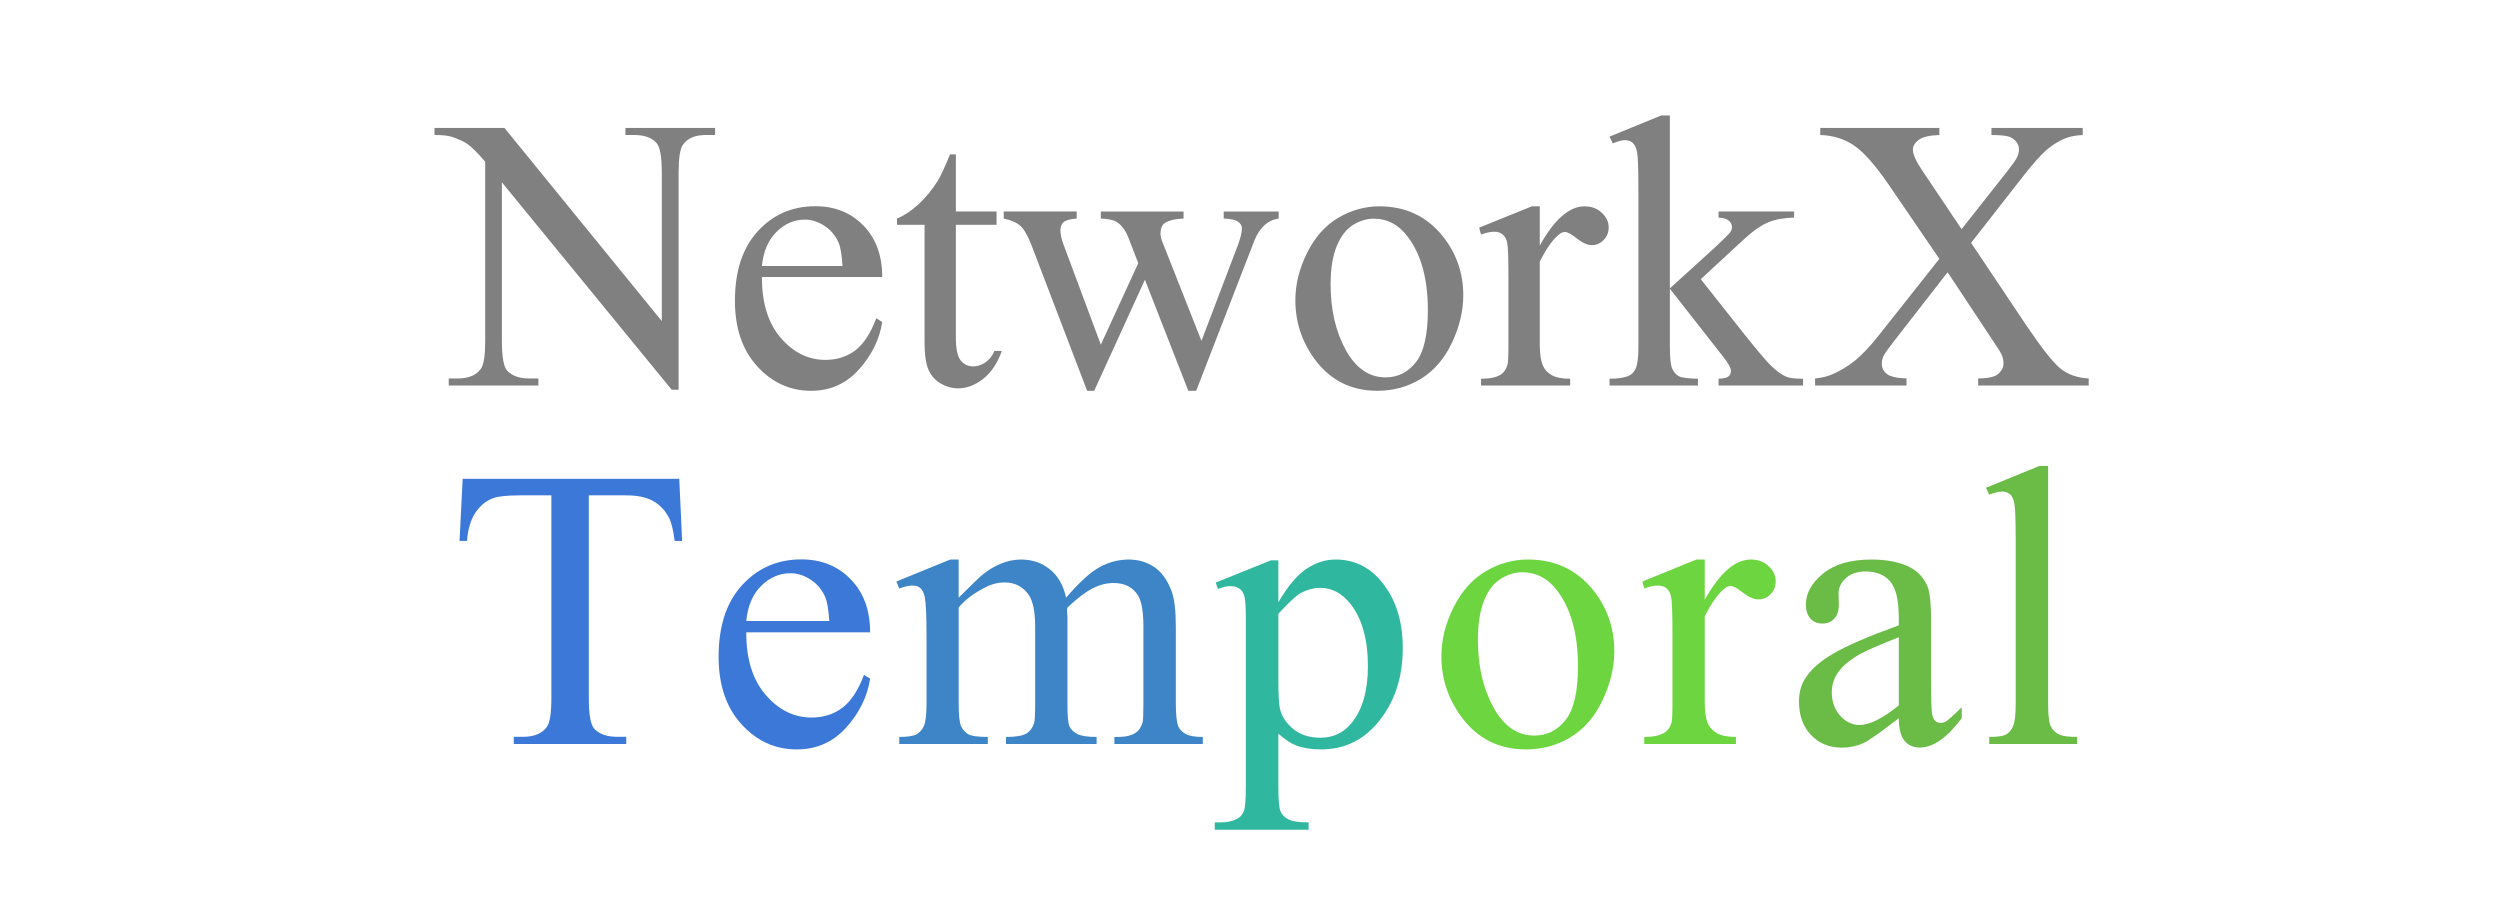
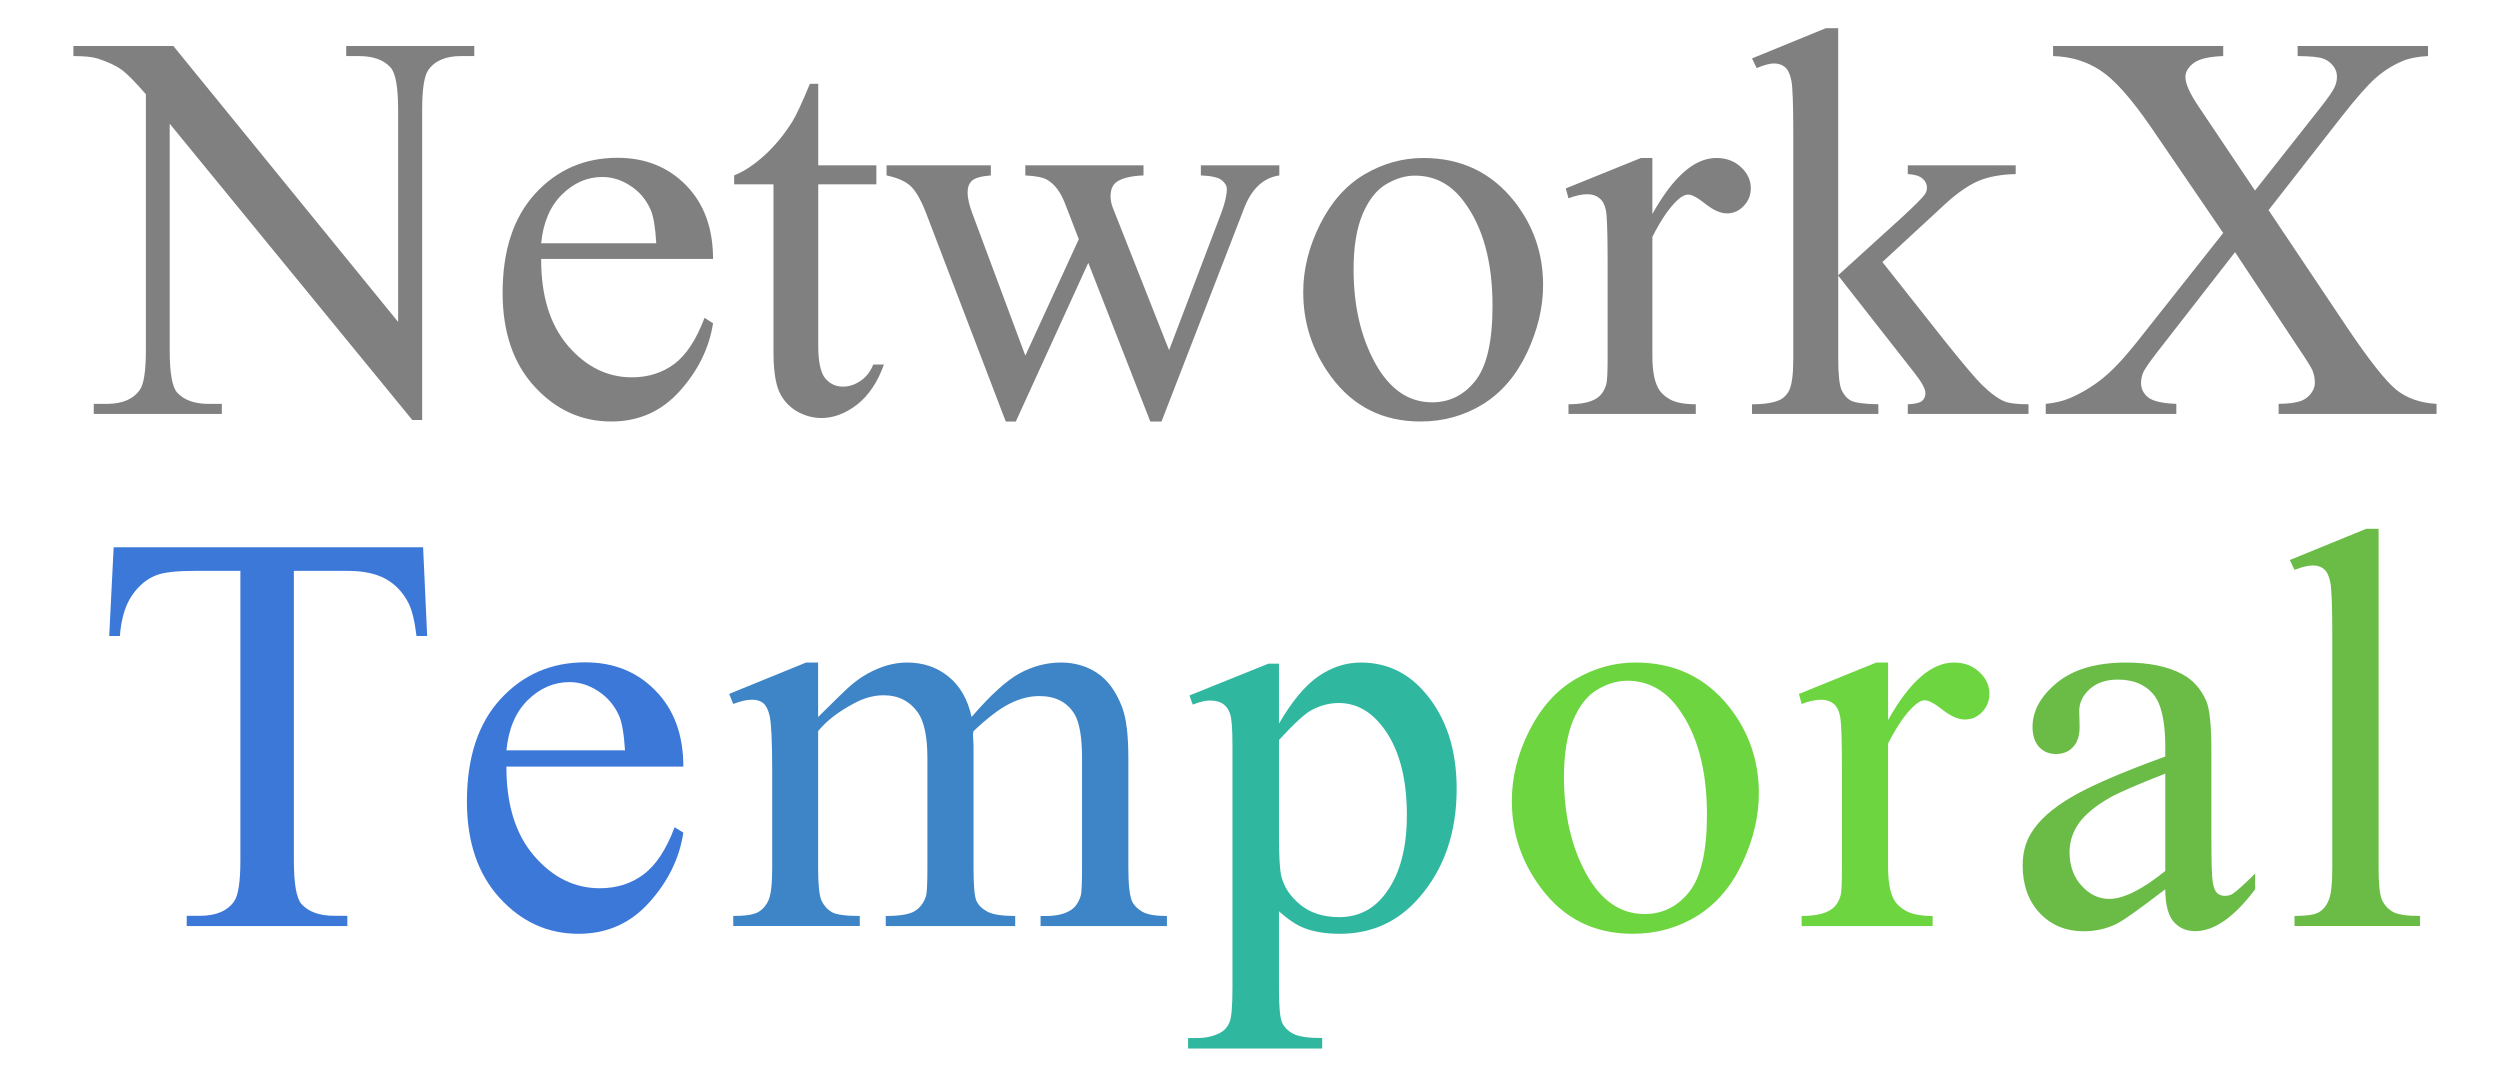
- <svg xmlns="http://www.w3.org/2000/svg" version="1.1" viewBox="0.0 0.0 288.0 105.601" fill="none" stroke="none" stroke-linecap="square" stroke-miterlimit="10">
+ <svg xmlns="http://www.w3.org/2000/svg" version="1.1" viewBox="0.0 0.0 201.601 86.399" fill="none" stroke="none" stroke-linecap="square" stroke-miterlimit="10">
  <clipPath id="g3a8ba1e9625_0_31.0">
-     <path d="m0 0l288.0 0l0 105.601l-288.0 0l0 -105.601z" clip-rule="nonzero" />
+     <path d="m0 0l201.601 0l0 86.399l-201.601 0l0 -86.399z" clip-rule="nonzero" />
  </clipPath>
  <g clip-path="url(#g3a8ba1e9625_0_31.0)">
-     <path fill="#000000" fill-opacity="0.0" d="m0 0l288.0 0l0 105.601l-288.0 0z" fill-rule="evenodd" />
-     <path fill="#000000" fill-opacity="0.0" d="m-1.5669291E-4 0.273l291.779 0l0 105.606l-291.779 0z" fill-rule="evenodd" />
-     <path fill="#808080" d="m50.051 14.739l8.062 0l18.125 22.25l0 -17.109q0 -2.734 -0.609 -3.406q-0.812 -0.922 -2.562 -0.922l-1.016 0l0 -0.812l10.328 0l0 0.812l-1.062 0q-1.875 0 -2.656 1.141q-0.484 0.703 -0.484 3.188l0 25.016l-0.797 0l-19.562 -23.891l0 18.266q0 2.734 0.594 3.406q0.828 0.922 2.562 0.922l1.047 0l0 0.812l-10.328 0l0 -0.812l1.031 0q1.906 0 2.688 -1.141q0.484 -0.688 0.484 -3.188l0 -20.641q-1.297 -1.5 -1.969 -1.984q-0.656 -0.484 -1.953 -0.906q-0.625 -0.188 -1.922 -0.188l0 -0.812zm37.722 17.172q-0.016 4.469 2.172 7.016q2.188 2.531 5.141 2.531q1.969 0 3.422 -1.078q1.453 -1.094 2.438 -3.719l0.688 0.438q-0.469 3.0 -2.688 5.469q-2.203 2.453 -5.516 2.453q-3.609 0 -6.188 -2.812q-2.578 -2.812 -2.578 -7.562q0 -5.141 2.641 -8.016q2.641 -2.875 6.625 -2.875q3.359 0 5.531 2.219q2.172 2.219 2.172 5.938l-13.859 0zm0 -1.266l9.281 0q-0.109 -1.922 -0.453 -2.703q-0.547 -1.234 -1.641 -1.938q-1.078 -0.703 -2.266 -0.703q-1.812 0 -3.25 1.422q-1.422 1.406 -1.672 3.922zm22.343 -12.859l0 6.578l4.688 0l0 1.531l-4.688 0l0 13q0 1.953 0.562 2.641q0.562 0.672 1.438 0.672q0.719 0 1.391 -0.453q0.688 -0.453 1.047 -1.328l0.859 0q-0.766 2.141 -2.172 3.234q-1.391 1.078 -2.875 1.078q-1.016 0 -1.984 -0.547q-0.953 -0.562 -1.422 -1.594q-0.453 -1.047 -0.453 -3.219l0 -13.484l-3.172 0l0 -0.719q1.203 -0.484 2.453 -1.625q1.266 -1.156 2.25 -2.734q0.5 -0.828 1.406 -3.031l0.672 0zm5.513 6.578l8.406 0l0 0.812q-1.156 0.094 -1.516 0.422q-0.359 0.328 -0.359 0.938q0 0.672 0.359 1.641l4.297 11.531l4.313 -9.391l-1.141 -2.953q-0.531 -1.312 -1.375 -1.812q-0.484 -0.312 -1.797 -0.375l0 -0.812l9.531 0l0 0.812q-1.562 0.062 -2.219 0.562q-0.438 0.359 -0.438 1.125q0 0.438 0.172 0.891l4.547 11.516l4.219 -11.094q0.438 -1.188 0.438 -1.891q0 -0.406 -0.422 -0.734q-0.422 -0.328 -1.672 -0.375l0 -0.812l6.328 0l0 0.812q-1.906 0.281 -2.812 2.578l-6.688 17.266l-0.906 0l-5.0 -12.797l-5.844 12.797l-0.812 0l-6.438 -16.844q-0.625 -1.594 -1.25 -2.156q-0.609 -0.562 -1.922 -0.844l0 -0.812zm43.284 -0.594q4.547 0 7.312 3.469q2.344 2.953 2.344 6.781q0 2.688 -1.297 5.453q-1.297 2.75 -3.562 4.156q-2.266 1.391 -5.031 1.391q-4.531 0 -7.203 -3.609q-2.25 -3.047 -2.25 -6.828q0 -2.75 1.359 -5.469q1.375 -2.734 3.594 -4.031q2.234 -1.312 4.734 -1.312zm-0.672 1.422q-1.172 0 -2.344 0.703q-1.156 0.688 -1.891 2.422q-0.719 1.719 -0.719 4.438q0 4.375 1.734 7.547q1.75 3.172 4.594 3.172q2.125 0 3.5 -1.75q1.375 -1.75 1.375 -6.016q0 -5.344 -2.297 -8.406q-1.547 -2.109 -3.953 -2.109zm19.141 -1.422l0 4.516q2.516 -4.516 5.156 -4.516q1.203 0 1.984 0.734q0.797 0.734 0.797 1.703q0 0.844 -0.578 1.438q-0.562 0.594 -1.344 0.594q-0.766 0 -1.719 -0.75q-0.953 -0.766 -1.406 -0.766q-0.391 0 -0.859 0.438q-0.984 0.906 -2.031 2.969l0 9.594q0 1.672 0.422 2.516q0.281 0.594 1.0 1.0q0.719 0.391 2.078 0.391l0 0.781l-10.266 0l0 -0.781q1.531 0 2.281 -0.484q0.547 -0.359 0.766 -1.125q0.109 -0.359 0.109 -2.109l0 -7.781q0 -3.5 -0.141 -4.156q-0.141 -0.672 -0.531 -0.969q-0.375 -0.312 -0.953 -0.312q-0.672 0 -1.531 0.328l-0.219 -0.797l6.062 -2.453l0.922 0zm14.985 -10.469l0 19.922l5.094 -4.625q1.625 -1.5 1.891 -1.891q0.172 -0.266 0.172 -0.531q0 -0.438 -0.359 -0.75q-0.359 -0.312 -1.188 -0.359l0 -0.703l8.703 0l0 0.703q-1.797 0.047 -2.984 0.547q-1.188 0.5 -2.625 1.797l-5.141 4.75l5.141 6.5q2.156 2.688 2.891 3.406q1.062 1.031 1.844 1.344q0.547 0.219 1.906 0.219l0 0.781l-9.734 0l0 -0.781q0.828 -0.031 1.125 -0.25q0.297 -0.234 0.297 -0.656q0 -0.5 -0.875 -1.609l-6.156 -7.859l0 6.656q0 1.938 0.266 2.562q0.281 0.609 0.781 0.875q0.516 0.25 2.188 0.281l0 0.781l-10.188 0l0 -0.781q1.531 0 2.297 -0.375q0.453 -0.25 0.703 -0.75q0.328 -0.719 0.328 -2.484l0 -18.25q0 -3.484 -0.156 -4.25q-0.156 -0.781 -0.516 -1.078q-0.344 -0.297 -0.906 -0.297q-0.469 0 -1.375 0.375l-0.375 -0.781l5.953 -2.438l1.0 0z" fill-rule="nonzero" />
-     <path fill="#808080" d="m227.069 27.974l6.359 9.5q2.656 3.938 3.938 4.984q1.281 1.031 3.25 1.141l0 0.812l-12.734 0l0 -0.812q1.266 -0.016 1.875 -0.266q0.453 -0.188 0.75 -0.594q0.297 -0.406 0.297 -0.828q0 -0.5 -0.188 -1.0q-0.156 -0.375 -1.203 -1.922l-5.047 -7.625l-6.203 7.969q-0.984 1.266 -1.188 1.703q-0.188 0.422 -0.188 0.875q0 0.703 0.578 1.172q0.594 0.453 2.266 0.516l0 0.812l-10.531 0l0 -0.812q1.109 -0.109 1.922 -0.453q1.359 -0.578 2.578 -1.531q1.234 -0.969 2.812 -2.953l7.0 -8.844l-5.844 -8.562q-2.391 -3.469 -4.062 -4.547q-1.656 -1.094 -3.812 -1.156l0 -0.812l13.719 0l0 0.812q-1.75 0.062 -2.406 0.578q-0.641 0.5 -0.641 1.109q0 0.812 1.047 2.359l4.562 6.797l5.266 -6.672q0.922 -1.172 1.125 -1.609q0.219 -0.438 0.219 -0.906q0 -0.453 -0.266 -0.812q-0.328 -0.453 -0.844 -0.641q-0.5 -0.188 -2.062 -0.203l0 -0.812l10.516 0l0 0.812q-1.25 0.062 -2.031 0.391q-1.188 0.5 -2.172 1.359q-0.984 0.859 -2.781 3.156l-5.875 7.516z" fill-rule="nonzero" />
-     <path fill="#3c78d8" d="m78.252 55.16l0.328 7.156l-0.859 0q-0.234 -1.891 -0.672 -2.703q-0.688 -1.297 -1.859 -1.922q-1.156 -0.625 -3.047 -0.625l-4.312 0l0 23.344q0 2.812 0.609 3.516q0.859 0.953 2.641 0.953l1.062 0l0 0.828l-12.953 0l0 -0.828l1.078 0q1.938 0 2.75 -1.172q0.5 -0.719 0.5 -3.297l0 -23.344l-3.672 0q-2.141 0 -3.047 0.328q-1.172 0.422 -2.016 1.641q-0.828 1.219 -0.984 3.281l-0.859 0l0.359 -7.156l24.953 0z" fill-rule="nonzero" />
-     <path fill="#3c78d8" d="m85.971 72.848q-0.016 4.594 2.234 7.203q2.25 2.609 5.297 2.609q2.031 0 3.516 -1.109q1.5 -1.109 2.516 -3.812l0.703 0.438q-0.469 3.094 -2.75 5.625q-2.266 2.531 -5.703 2.531q-3.719 0 -6.359 -2.891q-2.641 -2.891 -2.641 -7.781q0 -5.297 2.703 -8.25q2.719 -2.969 6.828 -2.969q3.469 0 5.688 2.297q2.234 2.281 2.234 6.109l-14.266 0zm0 -1.312l9.562 0q-0.125 -1.984 -0.484 -2.797q-0.562 -1.25 -1.672 -1.969q-1.109 -0.734 -2.328 -0.734q-1.875 0 -3.359 1.453q-1.469 1.453 -1.719 4.047z" fill-rule="nonzero" />
-     <path fill="#3d85c6" d="m110.439 68.848q2.266 -2.25 2.672 -2.578q1.016 -0.859 2.172 -1.328q1.172 -0.484 2.328 -0.484q1.938 0 3.328 1.125q1.406 1.125 1.875 3.266q2.328 -2.703 3.922 -3.547q1.594 -0.844 3.281 -0.844q1.656 0 2.922 0.844q1.281 0.844 2.016 2.766q0.5 1.312 0.5 4.094l0 8.891q0 1.938 0.297 2.656q0.219 0.484 0.828 0.844q0.609 0.344 1.984 0.344l0 0.812l-10.188 0l0 -0.812l0.438 0q1.328 0 2.062 -0.516q0.516 -0.359 0.75 -1.156q0.094 -0.375 0.094 -2.172l0 -8.891q0 -2.516 -0.609 -3.547q-0.891 -1.453 -2.828 -1.453q-1.188 0 -2.391 0.609q-1.203 0.594 -2.922 2.219l-0.047 0.234l0.047 0.969l0 9.859q0 2.109 0.234 2.625q0.234 0.516 0.891 0.875q0.656 0.344 2.234 0.344l0 0.812l-10.438 0l0 -0.812q1.719 0 2.359 -0.406q0.641 -0.406 0.891 -1.219q0.109 -0.375 0.109 -2.219l0 -8.891q0 -2.516 -0.734 -3.625q-1.0 -1.438 -2.781 -1.438q-1.219 0 -2.406 0.656q-1.875 0.984 -2.891 2.234l0 11.062q0 2.016 0.281 2.625q0.297 0.609 0.844 0.922q0.547 0.297 2.234 0.297l0 0.812l-10.203 0l0 -0.812q1.422 0 1.984 -0.297q0.562 -0.312 0.859 -0.969q0.297 -0.672 0.297 -2.578l0 -7.891q0 -3.406 -0.203 -4.391q-0.172 -0.75 -0.516 -1.031q-0.328 -0.281 -0.906 -0.281q-0.641 0 -1.516 0.344l-0.328 -0.812l6.203 -2.531l0.969 0l0 4.391z" fill-rule="nonzero" />
-     <path fill="#30b79f" d="m140.051 67.113l6.359 -2.562l0.859 0l0 4.828q1.594 -2.734 3.203 -3.828q1.609 -1.094 3.391 -1.094q3.109 0 5.188 2.438q2.547 2.969 2.547 7.75q0 5.344 -3.078 8.828q-2.516 2.859 -6.344 2.859q-1.672 0 -2.891 -0.469q-0.891 -0.344 -2.016 -1.344l0 6.281q0 2.109 0.25 2.688q0.266 0.578 0.906 0.906q0.641 0.344 2.328 0.344l0 0.844l-10.812 0l0 -0.844l0.562 0q1.234 0.031 2.109 -0.469q0.438 -0.25 0.672 -0.812q0.234 -0.547 0.234 -2.797l0 -19.5q0 -2.016 -0.188 -2.547q-0.172 -0.547 -0.562 -0.812q-0.391 -0.281 -1.078 -0.281q-0.531 0 -1.375 0.328l-0.266 -0.734zm7.219 3.594l0 7.703q0 2.5 0.188 3.281q0.328 1.312 1.547 2.312q1.234 0.984 3.109 0.984q2.25 0 3.641 -1.766q1.828 -2.297 1.828 -6.453q0 -4.734 -2.078 -7.281q-1.438 -1.766 -3.422 -1.766q-1.078 0 -2.141 0.547q-0.812 0.406 -2.672 2.438z" fill-rule="nonzero" />
-     <path fill="#6dd540" d="m176.032 64.457q4.688 0 7.531 3.562q2.406 3.047 2.406 6.984q0 2.766 -1.328 5.609q-1.328 2.844 -3.656 4.281q-2.328 1.438 -5.203 1.438q-4.656 0 -7.406 -3.719q-2.328 -3.125 -2.328 -7.016q0 -2.844 1.406 -5.641q1.422 -2.812 3.719 -4.156q2.297 -1.344 4.859 -1.344zm-0.688 1.469q-1.203 0 -2.406 0.719q-1.203 0.703 -1.953 2.484q-0.734 1.781 -0.734 4.562q0 4.516 1.781 7.781q1.797 3.266 4.719 3.266q2.188 0 3.609 -1.797q1.422 -1.812 1.422 -6.203q0 -5.5 -2.359 -8.656q-1.609 -2.156 -4.078 -2.156z" fill-rule="nonzero" />
-     <path fill="#6dd540" d="m196.387 64.457l0 4.641q2.594 -4.641 5.312 -4.641q1.234 0 2.047 0.766q0.812 0.75 0.812 1.734q0 0.891 -0.594 1.5q-0.578 0.594 -1.391 0.594q-0.781 0 -1.766 -0.766q-0.984 -0.781 -1.453 -0.781q-0.406 0 -0.875 0.453q-1.016 0.922 -2.094 3.031l0 9.891q0 1.719 0.422 2.594q0.297 0.609 1.031 1.016q0.75 0.406 2.141 0.406l0 0.812l-10.562 0l0 -0.812q1.578 0 2.344 -0.5q0.562 -0.359 0.797 -1.141q0.109 -0.391 0.109 -2.188l0 -8.0q0 -3.609 -0.156 -4.297q-0.141 -0.688 -0.531 -1.0q-0.391 -0.312 -0.984 -0.312q-0.703 0 -1.578 0.344l-0.219 -0.812l6.234 -2.531l0.953 0z" fill-rule="nonzero" />
-     <path fill="#6abc46" d="m218.741 82.738q-3.188 2.453 -4.0 2.828q-1.203 0.562 -2.578 0.562q-2.141 0 -3.531 -1.453q-1.391 -1.469 -1.391 -3.859q0 -1.5 0.688 -2.609q0.922 -1.531 3.203 -2.875q2.281 -1.359 7.609 -3.297l0 -0.812q0 -3.094 -0.984 -4.234q-0.984 -1.156 -2.844 -1.156q-1.422 0 -2.266 0.766q-0.844 0.766 -0.844 1.766l0.031 1.297q0 1.047 -0.531 1.609q-0.516 0.562 -1.375 0.562q-0.844 0 -1.375 -0.578q-0.516 -0.594 -0.516 -1.609q0 -1.938 1.969 -3.562q1.984 -1.625 5.578 -1.625q2.75 0 4.5 0.922q1.328 0.703 1.969 2.188q0.406 0.969 0.406 3.969l0 7.0q0 2.953 0.109 3.625q0.109 0.656 0.359 0.891q0.266 0.219 0.609 0.219q0.359 0 0.625 -0.156q0.469 -0.297 1.828 -1.641l0 1.266q-2.531 3.375 -4.828 3.375q-1.094 0 -1.75 -0.766q-0.656 -0.766 -0.672 -2.609zm0 -1.469l0 -7.859q-3.406 1.344 -4.406 1.906q-1.766 1.0 -2.547 2.078q-0.766 1.078 -0.766 2.359q0 1.625 0.969 2.703q0.969 1.062 2.234 1.062q1.719 0 4.516 -2.25z" fill-rule="nonzero" />
-     <path fill="#6abc46" d="m235.943 53.676l0 27.375q0 1.938 0.281 2.562q0.297 0.625 0.875 0.953q0.594 0.328 2.188 0.328l0 0.812l-10.125 0l0 -0.812q1.422 0 1.938 -0.281q0.531 -0.297 0.812 -0.969q0.297 -0.688 0.297 -2.594l0 -18.75q0 -3.5 -0.156 -4.297q-0.156 -0.797 -0.516 -1.078q-0.344 -0.297 -0.875 -0.297q-0.594 0 -1.5 0.359l-0.375 -0.797l6.156 -2.516l1.0 0z" fill-rule="nonzero" />
+     <path fill="#000000" fill-opacity="0.0" d="m0 0l201.601 0l0 86.399l-201.601 0z" fill-rule="evenodd" />
+     <path fill="#000000" fill-opacity="0.0" d="m-44.132 -10.757l291.78 0l0 105.606l-291.78 0z" fill-rule="evenodd" />
+     <path fill="#808080" d="m5.918 3.709l8.062 0l18.125 22.25l0 -17.109q0 -2.734 -0.609 -3.406q-0.812 -0.922 -2.562 -0.922l-1.016 0l0 -0.812l10.328 0l0 0.812l-1.062 0q-1.875 0 -2.656 1.141q-0.484 0.703 -0.484 3.188l0 25.016l-0.797 0l-19.562 -23.891l0 18.266q0 2.734 0.594 3.406q0.828 0.922 2.562 0.922l1.047 0l0 0.812l-10.328 0l0 -0.812l1.031 0q1.906 0 2.688 -1.141q0.484 -0.688 0.484 -3.188l0 -20.641q-1.297 -1.5 -1.969 -1.984q-0.656 -0.484 -1.953 -0.906q-0.625 -0.188 -1.922 -0.188l0 -0.812zm37.722 17.172q-0.016 4.469 2.172 7.016q2.188 2.531 5.141 2.531q1.969 0 3.422 -1.078q1.453 -1.094 2.438 -3.719l0.688 0.438q-0.469 3.0 -2.688 5.469q-2.203 2.453 -5.516 2.453q-3.609 0 -6.188 -2.813q-2.578 -2.812 -2.578 -7.562q0 -5.141 2.641 -8.016q2.641 -2.875 6.625 -2.875q3.359 0 5.531 2.219q2.172 2.219 2.172 5.937l-13.859 0zm0 -1.266l9.281 0q-0.109 -1.922 -0.453 -2.703q-0.547 -1.234 -1.641 -1.937q-1.078 -0.703 -2.266 -0.703q-1.812 0 -3.25 1.422q-1.422 1.406 -1.672 3.922zm22.343 -12.859l0 6.578l4.688 0l0 1.531l-4.688 0l0 13q0 1.953 0.562 2.641q0.562 0.672 1.438 0.672q0.719 0 1.391 -0.453q0.688 -0.453 1.047 -1.328l0.859 0q-0.766 2.141 -2.172 3.234q-1.391 1.078 -2.875 1.078q-1.016 0 -1.984 -0.547q-0.953 -0.562 -1.422 -1.594q-0.453 -1.047 -0.453 -3.219l0 -13.484l-3.172 0l0 -0.719q1.203 -0.484 2.453 -1.625q1.266 -1.156 2.25 -2.734q0.5 -0.828 1.406 -3.031l0.672 0zm5.513 6.578l8.406 0l0 0.812q-1.156 0.094 -1.516 0.422q-0.359 0.328 -0.359 0.938q0 0.672 0.359 1.641l4.297 11.531l4.312 -9.391l-1.141 -2.953q-0.531 -1.312 -1.375 -1.812q-0.484 -0.312 -1.797 -0.375l0 -0.812l9.531 0l0 0.812q-1.562 0.062 -2.219 0.562q-0.438 0.359 -0.438 1.125q0 0.437 0.172 0.891l4.547 11.516l4.219 -11.094q0.438 -1.187 0.438 -1.891q0 -0.406 -0.422 -0.734q-0.422 -0.328 -1.672 -0.375l0 -0.812l6.328 0l0 0.812q-1.906 0.281 -2.812 2.578l-6.688 17.266l-0.906 0l-5.0 -12.797l-5.844 12.797l-0.812 0l-6.438 -16.844q-0.625 -1.594 -1.25 -2.156q-0.609 -0.562 -1.922 -0.844l0 -0.812zm43.284 -0.594q4.547 0 7.312 3.469q2.344 2.953 2.344 6.781q0 2.688 -1.297 5.453q-1.297 2.75 -3.562 4.156q-2.266 1.391 -5.031 1.391q-4.531 0 -7.203 -3.609q-2.25 -3.047 -2.25 -6.828q0 -2.75 1.359 -5.469q1.375 -2.734 3.594 -4.031q2.234 -1.312 4.734 -1.312zm-0.672 1.422q-1.172 0 -2.344 0.703q-1.156 0.688 -1.891 2.422q-0.719 1.719 -0.719 4.438q0 4.375 1.734 7.547q1.75 3.172 4.594 3.172q2.125 0 3.5 -1.75q1.375 -1.75 1.375 -6.016q0 -5.344 -2.297 -8.406q-1.547 -2.109 -3.953 -2.109zm19.141 -1.422l0 4.516q2.516 -4.516 5.156 -4.516q1.203 0 1.984 0.734q0.797 0.734 0.797 1.703q0 0.844 -0.578 1.437q-0.562 0.594 -1.344 0.594q-0.766 0 -1.719 -0.75q-0.953 -0.766 -1.406 -0.766q-0.391 0 -0.859 0.437q-0.984 0.906 -2.031 2.969l0 9.594q0 1.672 0.422 2.516q0.281 0.594 1.0 1q0.719 0.391 2.078 0.391l0 0.781l-10.266 0l0 -0.781q1.531 0 2.281 -0.484q0.547 -0.359 0.766 -1.125q0.109 -0.359 0.109 -2.109l0 -7.781q0 -3.5 -0.141 -4.156q-0.141 -0.672 -0.531 -0.969q-0.375 -0.312 -0.953 -0.312q-0.672 0 -1.531 0.328l-0.219 -0.797l6.062 -2.453l0.922 0zm14.985 -10.469l0 19.922l5.094 -4.625q1.625 -1.5 1.891 -1.891q0.172 -0.266 0.172 -0.531q0 -0.438 -0.359 -0.75q-0.359 -0.312 -1.188 -0.359l0 -0.703l8.703 0l0 0.703q-1.797 0.047 -2.984 0.547q-1.188 0.5 -2.625 1.797l-5.141 4.75l5.141 6.5q2.156 2.688 2.891 3.406q1.062 1.031 1.844 1.344q0.547 0.219 1.906 0.219l0 0.781l-9.734 0l0 -0.781q0.828 -0.031 1.125 -0.25q0.297 -0.234 0.297 -0.656q0 -0.5 -0.875 -1.609l-6.156 -7.859l0 6.656q0 1.938 0.266 2.562q0.281 0.609 0.781 0.875q0.516 0.25 2.188 0.281l0 0.781l-10.188 0l0 -0.781q1.531 0 2.297 -0.375q0.453 -0.25 0.703 -0.75q0.328 -0.719 0.328 -2.484l0 -18.25q0 -3.484 -0.156 -4.25q-0.156 -0.781 -0.516 -1.078q-0.344 -0.297 -0.906 -0.297q-0.469 0 -1.375 0.375l-0.375 -0.781l5.953 -2.437l1.0 0z" fill-rule="nonzero" />
+     <path fill="#808080" d="m182.937 16.943l6.359 9.5q2.656 3.938 3.938 4.984q1.281 1.031 3.25 1.141l0 0.812l-12.734 0l0 -0.812q1.266 -0.016 1.875 -0.266q0.453 -0.188 0.75 -0.594q0.297 -0.406 0.297 -0.828q0 -0.5 -0.188 -1.0q-0.156 -0.375 -1.203 -1.922l-5.047 -7.625l-6.203 7.969q-0.984 1.266 -1.188 1.703q-0.188 0.422 -0.188 0.875q0 0.703 0.578 1.172q0.594 0.453 2.266 0.516l0 0.812l-10.531 0l0 -0.812q1.109 -0.109 1.922 -0.453q1.359 -0.578 2.578 -1.531q1.234 -0.969 2.812 -2.953l7.0 -8.844l-5.844 -8.562q-2.391 -3.469 -4.062 -4.547q-1.656 -1.094 -3.812 -1.156l0 -0.812l13.719 0l0 0.812q-1.75 0.062 -2.406 0.578q-0.641 0.5 -0.641 1.109q0 0.812 1.047 2.359l4.562 6.797l5.266 -6.672q0.922 -1.172 1.125 -1.609q0.219 -0.438 0.219 -0.906q0 -0.453 -0.266 -0.812q-0.328 -0.453 -0.844 -0.641q-0.5 -0.188 -2.062 -0.203l0 -0.812l10.516 0l0 0.812q-1.25 0.062 -2.031 0.391q-1.188 0.5 -2.172 1.359q-0.984 0.859 -2.781 3.156l-5.875 7.516z" fill-rule="nonzero" />
+     <path fill="#3c78d8" d="m34.119 44.13l0.328 7.156l-0.859 0q-0.234 -1.891 -0.672 -2.703q-0.688 -1.297 -1.859 -1.922q-1.156 -0.625 -3.047 -0.625l-4.312 0l0 23.344q0 2.812 0.609 3.516q0.859 0.953 2.641 0.953l1.062 0l0 0.828l-12.953 0l0 -0.828l1.078 0q1.938 0 2.75 -1.172q0.5 -0.719 0.5 -3.297l0 -23.344l-3.672 0q-2.141 0 -3.047 0.328q-1.172 0.422 -2.016 1.641q-0.828 1.219 -0.984 3.281l-0.859 0l0.359 -7.156l24.953 0z" fill-rule="nonzero" />
+     <path fill="#3c78d8" d="m40.839 61.817q-0.016 4.594 2.234 7.203q2.25 2.609 5.297 2.609q2.031 0 3.516 -1.109q1.5 -1.109 2.516 -3.812l0.703 0.438q-0.469 3.094 -2.75 5.625q-2.266 2.531 -5.703 2.531q-3.719 0 -6.359 -2.891q-2.641 -2.891 -2.641 -7.781q0 -5.297 2.703 -8.25q2.719 -2.969 6.828 -2.969q3.469 0 5.688 2.297q2.234 2.281 2.234 6.109l-14.266 0zm0 -1.312l9.562 0q-0.125 -1.984 -0.484 -2.797q-0.562 -1.25 -1.672 -1.969q-1.109 -0.734 -2.328 -0.734q-1.875 0 -3.359 1.453q-1.469 1.453 -1.719 4.047z" fill-rule="nonzero" />
+     <path fill="#3d85c6" d="m65.975 57.817q2.266 -2.25 2.672 -2.578q1.016 -0.859 2.172 -1.328q1.172 -0.484 2.328 -0.484q1.938 0 3.328 1.125q1.406 1.125 1.875 3.266q2.328 -2.703 3.922 -3.547q1.594 -0.844 3.281 -0.844q1.656 0 2.922 0.844q1.281 0.844 2.016 2.766q0.5 1.312 0.5 4.094l0 8.891q0 1.938 0.297 2.656q0.219 0.484 0.828 0.844q0.609 0.344 1.984 0.344l0 0.812l-10.188 0l0 -0.812l0.438 0q1.328 0 2.062 -0.516q0.516 -0.359 0.75 -1.156q0.094 -0.375 0.094 -2.172l0 -8.891q0 -2.516 -0.609 -3.547q-0.891 -1.453 -2.828 -1.453q-1.188 0 -2.391 0.609q-1.203 0.594 -2.922 2.219l-0.047 0.234l0.047 0.969l0 9.859q0 2.109 0.234 2.625q0.234 0.516 0.891 0.875q0.656 0.344 2.234 0.344l0 0.812l-10.438 0l0 -0.812q1.719 0 2.359 -0.406q0.641 -0.406 0.891 -1.219q0.109 -0.375 0.109 -2.219l0 -8.891q0 -2.516 -0.734 -3.625q-1.0 -1.438 -2.781 -1.438q-1.219 0 -2.406 0.656q-1.875 0.984 -2.891 2.234l0 11.062q0 2.016 0.281 2.625q0.297 0.609 0.844 0.922q0.547 0.297 2.234 0.297l0 0.812l-10.203 0l0 -0.812q1.422 0 1.984 -0.297q0.562 -0.312 0.859 -0.969q0.297 -0.672 0.297 -2.578l0 -7.891q0 -3.406 -0.203 -4.391q-0.172 -0.75 -0.516 -1.031q-0.328 -0.281 -0.906 -0.281q-0.641 0 -1.516 0.344l-0.328 -0.812l6.203 -2.531l0.969 0l0 4.391z" fill-rule="nonzero" />
+     <path fill="#30b79f" d="m95.919 56.083l6.359 -2.562l0.859 0l0 4.828q1.594 -2.734 3.203 -3.828q1.609 -1.094 3.391 -1.094q3.109 0 5.188 2.438q2.547 2.969 2.547 7.75q0 5.344 -3.078 8.828q-2.516 2.859 -6.344 2.859q-1.672 0 -2.891 -0.469q-0.891 -0.344 -2.016 -1.344l0 6.281q0 2.109 0.25 2.688q0.266 0.578 0.906 0.906q0.641 0.344 2.328 0.344l0 0.844l-10.812 0l0 -0.844l0.562 0q1.234 0.031 2.109 -0.469q0.438 -0.25 0.672 -0.812q0.234 -0.547 0.234 -2.797l0 -19.5q0 -2.016 -0.188 -2.547q-0.172 -0.547 -0.562 -0.812q-0.391 -0.281 -1.078 -0.281q-0.531 0 -1.375 0.328l-0.266 -0.734zm7.219 3.594l0 7.703q0 2.5 0.188 3.281q0.328 1.312 1.547 2.312q1.234 0.984 3.109 0.984q2.25 0 3.641 -1.766q1.828 -2.297 1.828 -6.453q0 -4.734 -2.078 -7.281q-1.438 -1.766 -3.422 -1.766q-1.078 0 -2.141 0.547q-0.812 0.406 -2.672 2.438z" fill-rule="nonzero" />
+     <path fill="#6dd540" d="m131.899 53.427q4.688 0 7.531 3.562q2.406 3.047 2.406 6.984q0 2.766 -1.328 5.609q-1.328 2.844 -3.656 4.281q-2.328 1.438 -5.203 1.438q-4.656 0 -7.406 -3.719q-2.328 -3.125 -2.328 -7.016q0 -2.844 1.406 -5.641q1.422 -2.812 3.719 -4.156q2.297 -1.344 4.859 -1.344zm-0.688 1.469q-1.203 0 -2.406 0.719q-1.203 0.703 -1.953 2.484q-0.734 1.781 -0.734 4.562q0 4.516 1.781 7.781q1.797 3.266 4.719 3.266q2.188 0 3.609 -1.797q1.422 -1.812 1.422 -6.203q0 -5.5 -2.359 -8.656q-1.609 -2.156 -4.078 -2.156z" fill-rule="nonzero" />
+     <path fill="#6dd540" d="m152.255 53.427l0 4.641q2.594 -4.641 5.312 -4.641q1.234 0 2.047 0.766q0.812 0.75 0.812 1.734q0 0.891 -0.594 1.5q-0.578 0.594 -1.391 0.594q-0.781 0 -1.766 -0.766q-0.984 -0.781 -1.453 -0.781q-0.406 0 -0.875 0.453q-1.016 0.922 -2.094 3.031l0 9.891q0 1.719 0.422 2.594q0.297 0.609 1.031 1.016q0.75 0.406 2.141 0.406l0 0.812l-10.562 0l0 -0.812q1.578 0 2.344 -0.5q0.562 -0.359 0.797 -1.141q0.109 -0.391 0.109 -2.188l0 -8.0q0 -3.609 -0.156 -4.297q-0.141 -0.688 -0.531 -1.0q-0.391 -0.312 -0.984 -0.312q-0.703 0 -1.578 0.344l-0.219 -0.812l6.234 -2.531l0.953 0z" fill-rule="nonzero" />
+     <path fill="#6abc46" d="m174.608 71.708q-3.188 2.453 -4.0 2.828q-1.203 0.562 -2.578 0.562q-2.141 0 -3.531 -1.453q-1.391 -1.469 -1.391 -3.859q0 -1.5 0.688 -2.609q0.922 -1.531 3.203 -2.875q2.281 -1.359 7.609 -3.297l0 -0.812q0 -3.094 -0.984 -4.234q-0.984 -1.156 -2.844 -1.156q-1.422 0 -2.266 0.766q-0.844 0.766 -0.844 1.766l0.031 1.297q0 1.047 -0.531 1.609q-0.516 0.562 -1.375 0.562q-0.844 0 -1.375 -0.578q-0.516 -0.594 -0.516 -1.609q0 -1.938 1.969 -3.562q1.984 -1.625 5.578 -1.625q2.75 0 4.5 0.922q1.328 0.703 1.969 2.188q0.406 0.969 0.406 3.969l0 7.0q0 2.953 0.109 3.625q0.109 0.656 0.359 0.891q0.266 0.219 0.609 0.219q0.359 0 0.625 -0.156q0.469 -0.297 1.828 -1.641l0 1.266q-2.531 3.375 -4.828 3.375q-1.094 0 -1.75 -0.766q-0.656 -0.766 -0.672 -2.609zm0 -1.469l0 -7.859q-3.406 1.344 -4.406 1.906q-1.766 1.0 -2.547 2.078q-0.766 1.078 -0.766 2.359q0 1.625 0.969 2.703q0.969 1.062 2.234 1.062q1.719 0 4.516 -2.25z" fill-rule="nonzero" />
+     <path fill="#6abc46" d="m191.81 42.645l0 27.375q0 1.938 0.281 2.562q0.297 0.625 0.875 0.953q0.594 0.328 2.188 0.328l0 0.812l-10.125 0l0 -0.812q1.422 0 1.938 -0.281q0.531 -0.297 0.812 -0.969q0.297 -0.688 0.297 -2.594l0 -18.75q0 -3.5 -0.156 -4.297q-0.156 -0.797 -0.516 -1.078q-0.344 -0.297 -0.875 -0.297q-0.594 0 -1.5 0.359l-0.375 -0.797l6.156 -2.516l1.0 0z" fill-rule="nonzero" />
  </g>
</svg>
